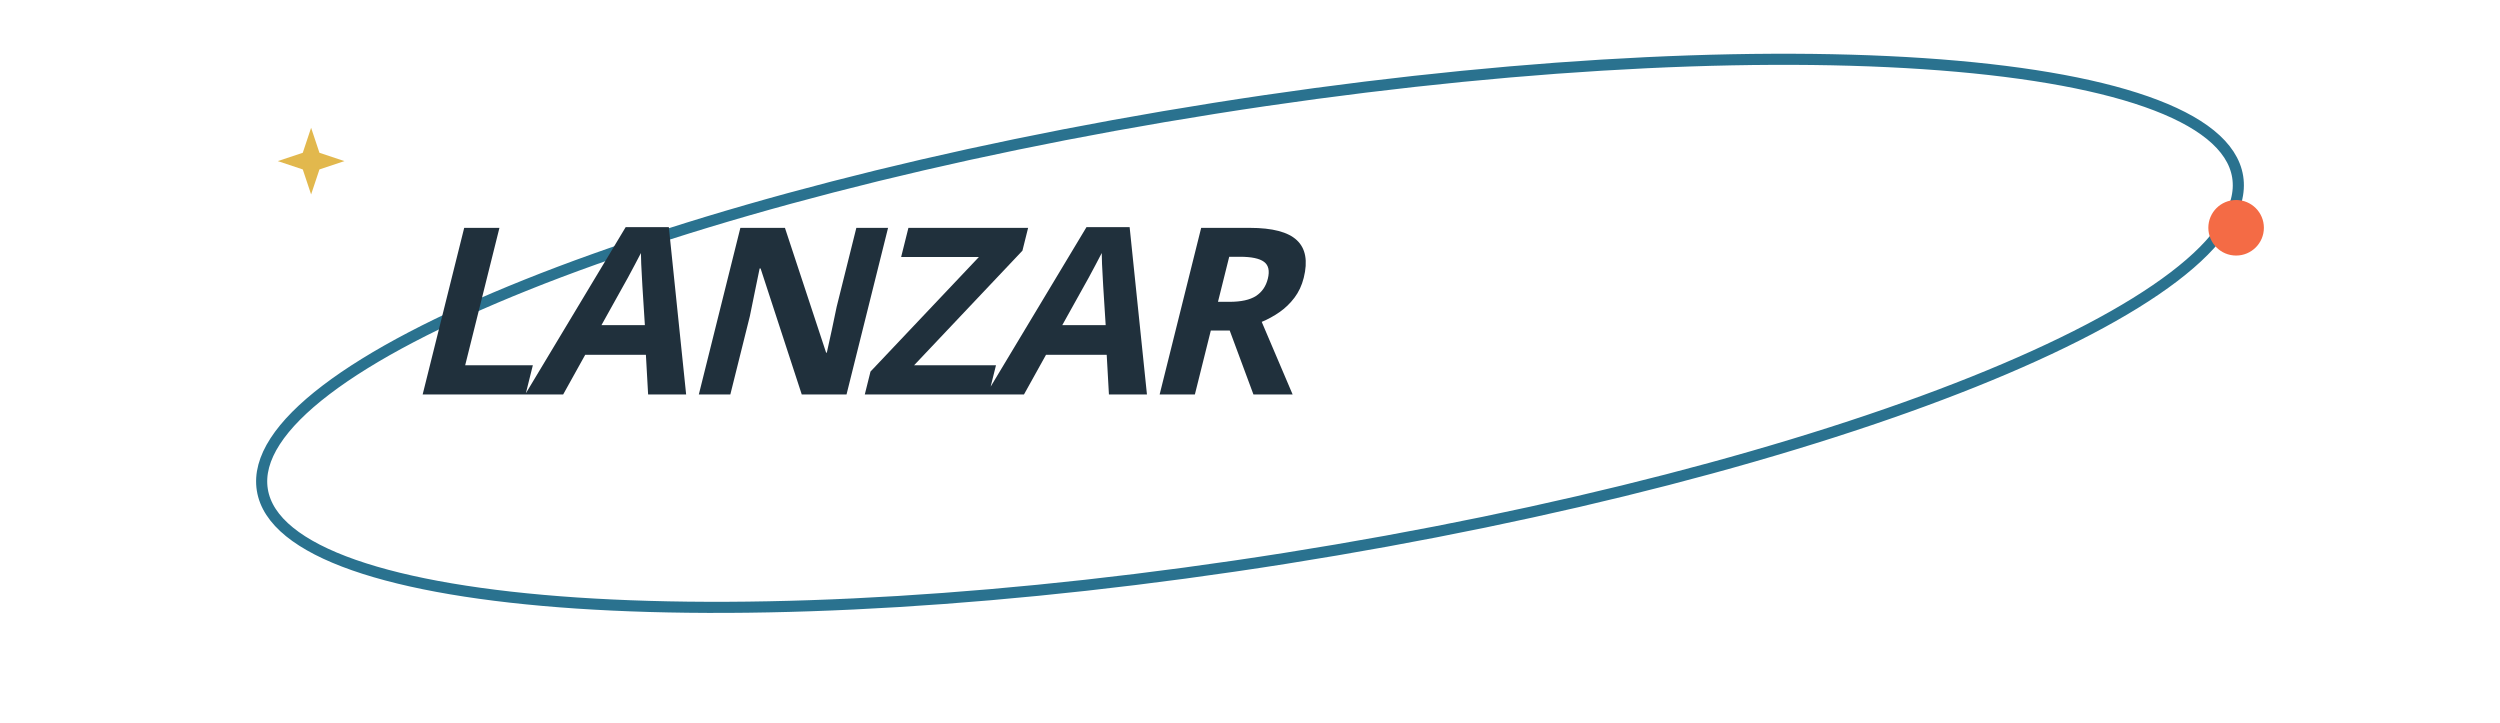
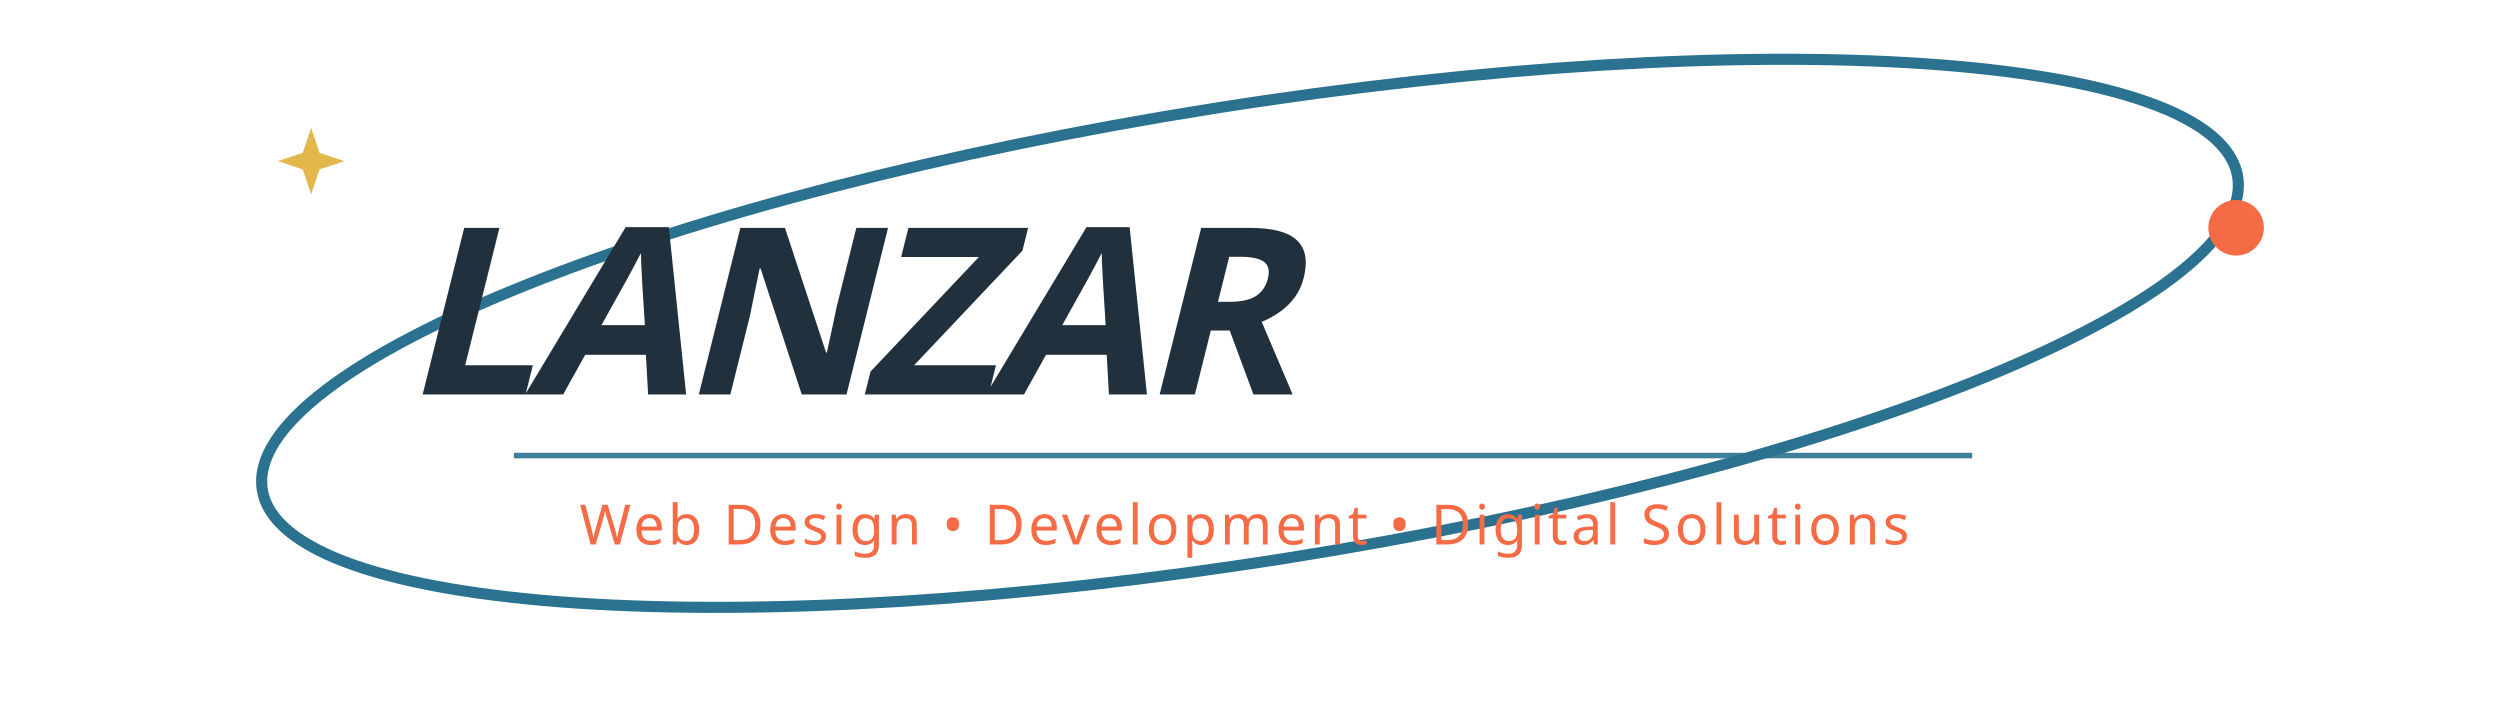
<svg xmlns="http://www.w3.org/2000/svg" viewBox="0 0 900 260">
  <ellipse cx="450" cy="120" rx="360" ry="82" fill="none" stroke="#2A728F" stroke-width="4" transform="rotate(-9 450 120)" />
  <circle cx="805" cy="82" r="10" fill="#F46B45" />
  <g transform="translate(112 58)">
    <polygon points="0,-12 3,-3 12,0 3,3 0,12 -3,3 -12,0 -3,-3" fill="#E2B84D" />
  </g>
  <g transform="skewX(-14)">
    <text x="180" y="142" font-family="Space Grotesk" font-size="84" font-weight="700" fill="#20303C" letter-spacing="-3">
- 
- 			LANZAR
- 
- 		</text>
+             LANZAR
+         </text>
  </g>
+   <line x1="185" y1="164" x2="710" y2="164" stroke="#2A728F" stroke-width="2" opacity="0.9" />
+   <text x="448" y="196" text-anchor="middle" font-family="Space Grotesk" font-size="20" font-weight="500" letter-spacing="1.2" fill="#F46B45">
+         Web Design • Development • Digital Solutions
+     </text>
</svg>
